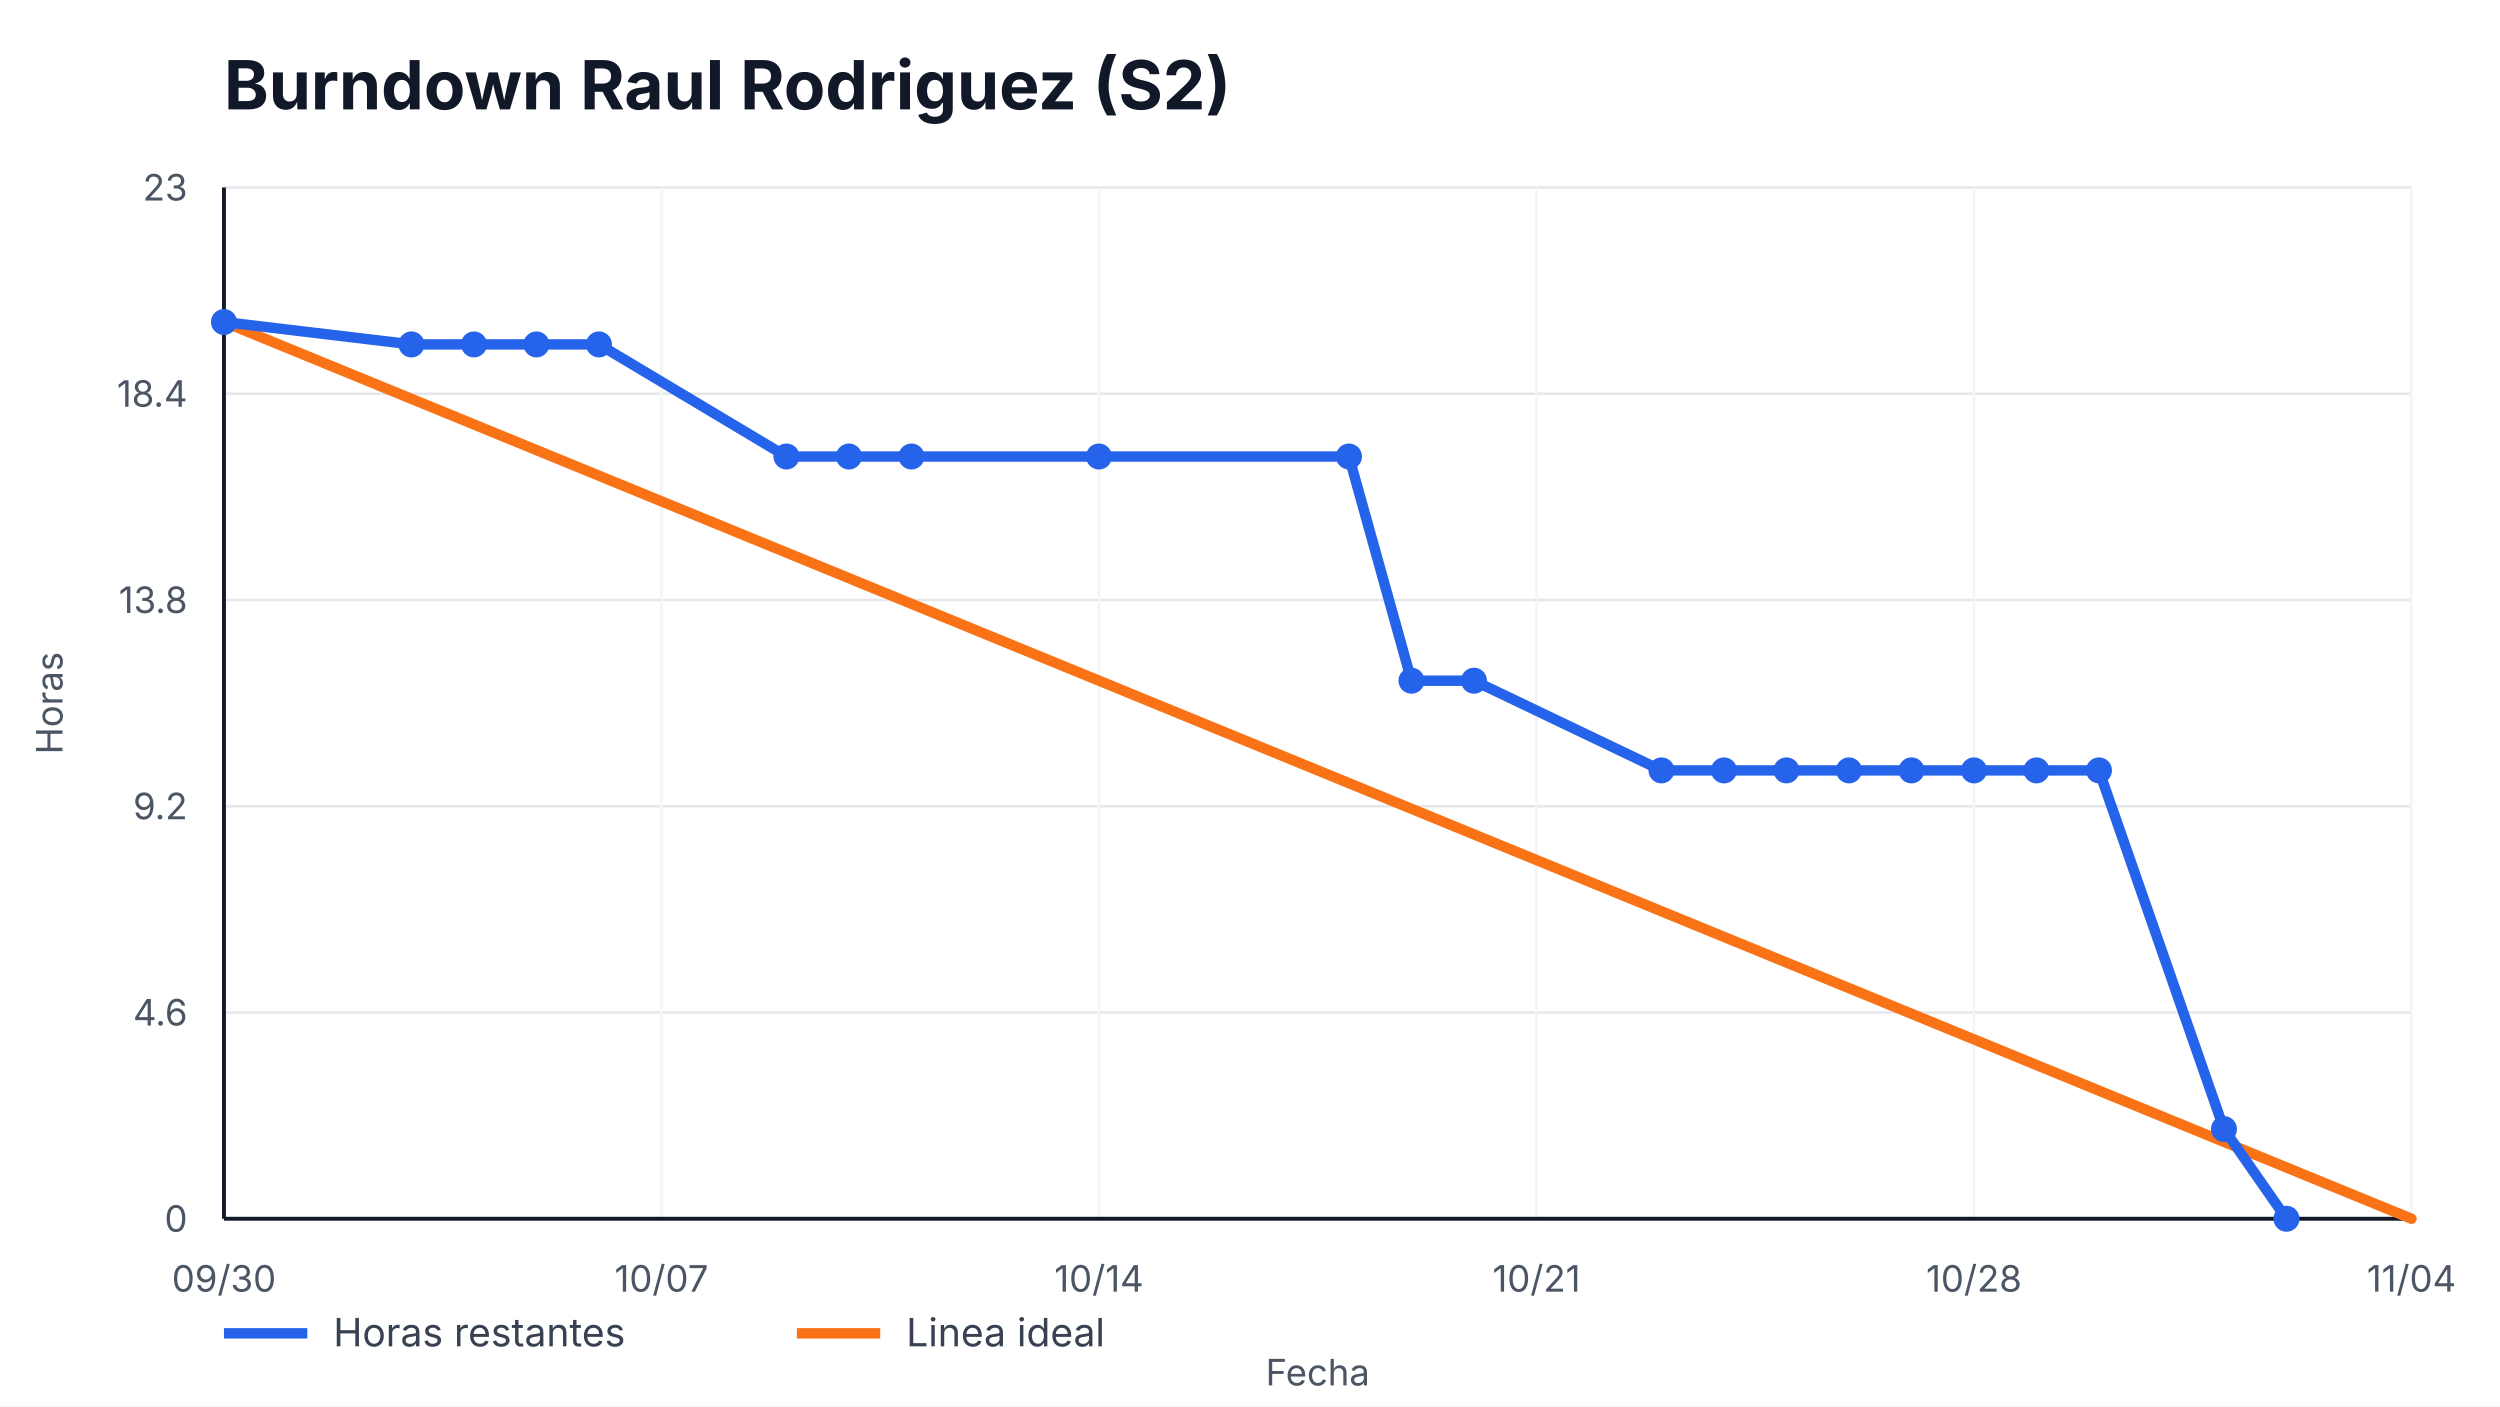
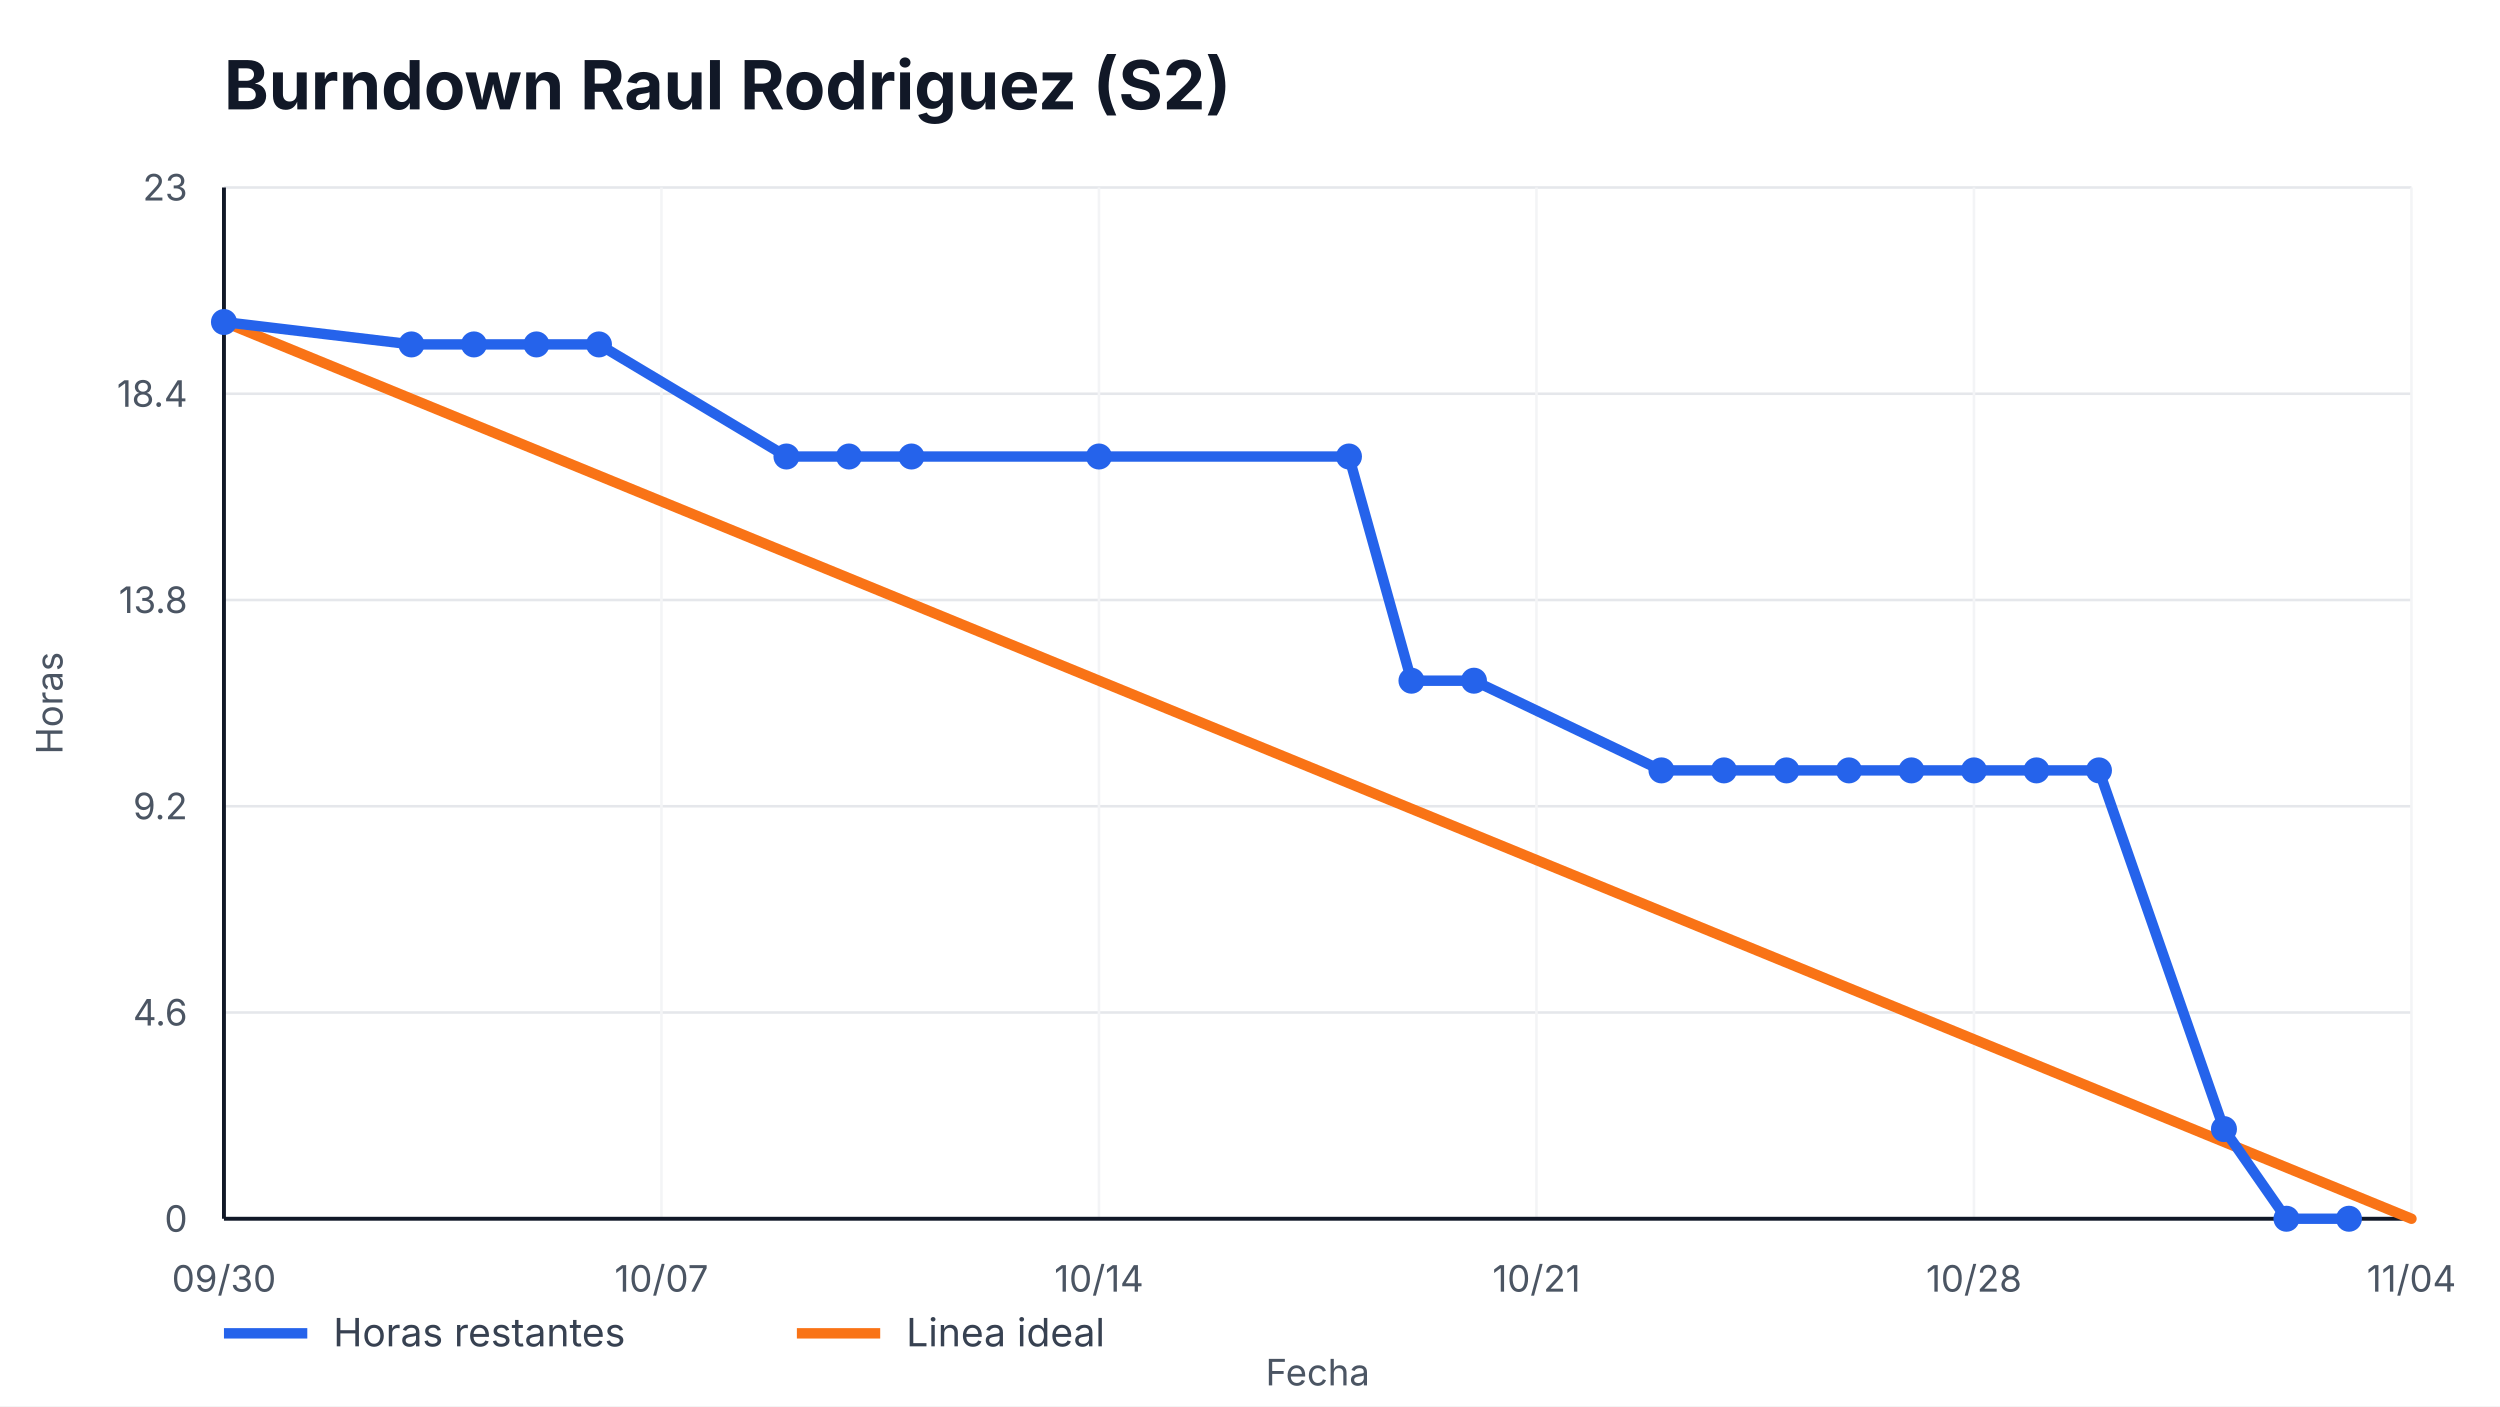
<svg xmlns="http://www.w3.org/2000/svg" width="960" height="540" viewBox="0 0 960 540" role="img" aria-label="Burndown Raul Rodriguez (S2)">
  <style>
    text { font-family: -apple-system, BlinkMacSystemFont, "Segoe UI", sans-serif; fill: #111827; }
    .title { font-size: 26px; font-weight: 700; }
    .axis { font-size: 14px; fill: #4b5563; }
    .legend { font-size: 15px; fill: #374151; }
    .overrun { font-size: 14px; font-weight: 700; fill: #b91c1c; }
  </style>
  <rect width="100%" height="100%" fill="#ffffff" />
  <text x="86" y="42" class="title">Burndown Raul Rodriguez (S2)</text>
  <g>
    <line x1="86" y1="468.00" x2="926" y2="468.00" stroke="#e5e7eb" />
    <line x1="86" y1="388.80" x2="926" y2="388.80" stroke="#e5e7eb" />
    <line x1="86" y1="309.60" x2="926" y2="309.60" stroke="#e5e7eb" />
    <line x1="86" y1="230.40" x2="926" y2="230.40" stroke="#e5e7eb" />
    <line x1="86" y1="151.20" x2="926" y2="151.20" stroke="#e5e7eb" />
    <line x1="86" y1="72.00" x2="926" y2="72.00" stroke="#e5e7eb" />
  </g>
  <g>
    <line x1="86.00" y1="72" x2="86.00" y2="468" stroke="#f3f4f6" />
    <text x="86.00" y="496" text-anchor="middle" class="axis">09/30</text>
    <line x1="254.00" y1="72" x2="254.00" y2="468" stroke="#f3f4f6" />
    <text x="254.00" y="496" text-anchor="middle" class="axis">10/07</text>
    <line x1="422.00" y1="72" x2="422.00" y2="468" stroke="#f3f4f6" />
    <text x="422.00" y="496" text-anchor="middle" class="axis">10/14</text>
    <line x1="590.00" y1="72" x2="590.00" y2="468" stroke="#f3f4f6" />
    <text x="590.00" y="496" text-anchor="middle" class="axis">10/21</text>
    <line x1="758.00" y1="72" x2="758.00" y2="468" stroke="#f3f4f6" />
    <text x="758.00" y="496" text-anchor="middle" class="axis">10/28</text>
    <line x1="926.00" y1="72" x2="926.00" y2="468" stroke="#f3f4f6" />
    <text x="926.00" y="496" text-anchor="middle" class="axis">11/04</text>
  </g>
  <line x1="86" y1="468" x2="926" y2="468" stroke="#111827" stroke-width="1.5" />
  <line x1="86" y1="72" x2="86" y2="468" stroke="#111827" stroke-width="1.5" />
  <g>
    <text x="72" y="473.00" text-anchor="end" class="axis">0</text>
    <text x="72" y="393.80" text-anchor="end" class="axis">4.6</text>
    <text x="72" y="314.60" text-anchor="end" class="axis">9.2</text>
    <text x="72" y="235.40" text-anchor="end" class="axis">13.8</text>
    <text x="72" y="156.20" text-anchor="end" class="axis">18.4</text>
    <text x="72" y="77.00" text-anchor="end" class="axis">23</text>
  </g>
  <polyline points="86.00,123.65 926.00,468.00" fill="none" stroke="#f97316" stroke-width="4" stroke-linecap="round" />
-   <polyline points="86.00,123.65 158.00,132.26 182.00,132.26 206.00,132.26 230.00,132.26 302.00,175.30 326.00,175.30 350.00,175.30 422.00,175.30 518.00,175.30 542.00,261.39 566.00,261.39 638.00,295.83 662.00,295.83 686.00,295.83 710.00,295.83 734.00,295.83 758.00,295.83 782.00,295.83 806.00,295.83 854.00,433.57 878.00,468.00" fill="none" stroke="#2563eb" stroke-width="4" stroke-linecap="round" stroke-linejoin="round" />
+   <polyline points="86.00,123.65 158.00,132.26 182.00,132.26 206.00,132.26 230.00,132.26 302.00,175.30 326.00,175.30 350.00,175.30 422.00,175.30 518.00,175.30 542.00,261.39 566.00,261.39 638.00,295.83 662.00,295.83 686.00,295.83 710.00,295.83 734.00,295.83 758.00,295.83 782.00,295.83 806.00,295.83 854.00,433.57 878.00,468.00 902.00,468.00" fill="none" stroke="#2563eb" stroke-width="4" stroke-linecap="round" stroke-linejoin="round" />
  <g>
    <circle cx="86.00" cy="123.65" r="5" fill="#2563eb" />
    <circle cx="158.00" cy="132.26" r="5" fill="#2563eb" />
    <circle cx="182.00" cy="132.26" r="5" fill="#2563eb" />
    <circle cx="206.00" cy="132.26" r="5" fill="#2563eb" />
    <circle cx="230.00" cy="132.26" r="5" fill="#2563eb" />
    <circle cx="302.00" cy="175.30" r="5" fill="#2563eb" />
    <circle cx="326.00" cy="175.30" r="5" fill="#2563eb" />
    <circle cx="350.00" cy="175.30" r="5" fill="#2563eb" />
    <circle cx="422.00" cy="175.30" r="5" fill="#2563eb" />
    <circle cx="518.00" cy="175.30" r="5" fill="#2563eb" />
    <circle cx="542.00" cy="261.39" r="5" fill="#2563eb" />
    <circle cx="566.00" cy="261.39" r="5" fill="#2563eb" />
    <circle cx="638.00" cy="295.83" r="5" fill="#2563eb" />
    <circle cx="662.00" cy="295.83" r="5" fill="#2563eb" />
    <circle cx="686.00" cy="295.83" r="5" fill="#2563eb" />
    <circle cx="710.00" cy="295.83" r="5" fill="#2563eb" />
    <circle cx="734.00" cy="295.83" r="5" fill="#2563eb" />
    <circle cx="758.00" cy="295.83" r="5" fill="#2563eb" />
    <circle cx="782.00" cy="295.83" r="5" fill="#2563eb" />
    <circle cx="806.00" cy="295.83" r="5" fill="#2563eb" />
    <circle cx="854.00" cy="433.57" r="5" fill="#2563eb" />
    <circle cx="878.00" cy="468.00" r="5" fill="#2563eb" />
+     <circle cx="902.00" cy="468.00" r="5" fill="#2563eb" />
  </g>
  <line x1="86" y1="512" x2="118" y2="512" stroke="#2563eb" stroke-width="4" />
  <text x="128" y="517" class="legend">Horas restantes</text>
  <line x1="306" y1="512" x2="338" y2="512" stroke="#f97316" stroke-width="4" />
  <text x="348" y="517" class="legend">Linea ideal</text>
  <text x="506.0" y="532" text-anchor="middle" class="axis">Fecha</text>
  <text x="24" y="270.0" transform="rotate(-90 24,270.0)" text-anchor="middle" class="axis">Horas</text>
</svg>
